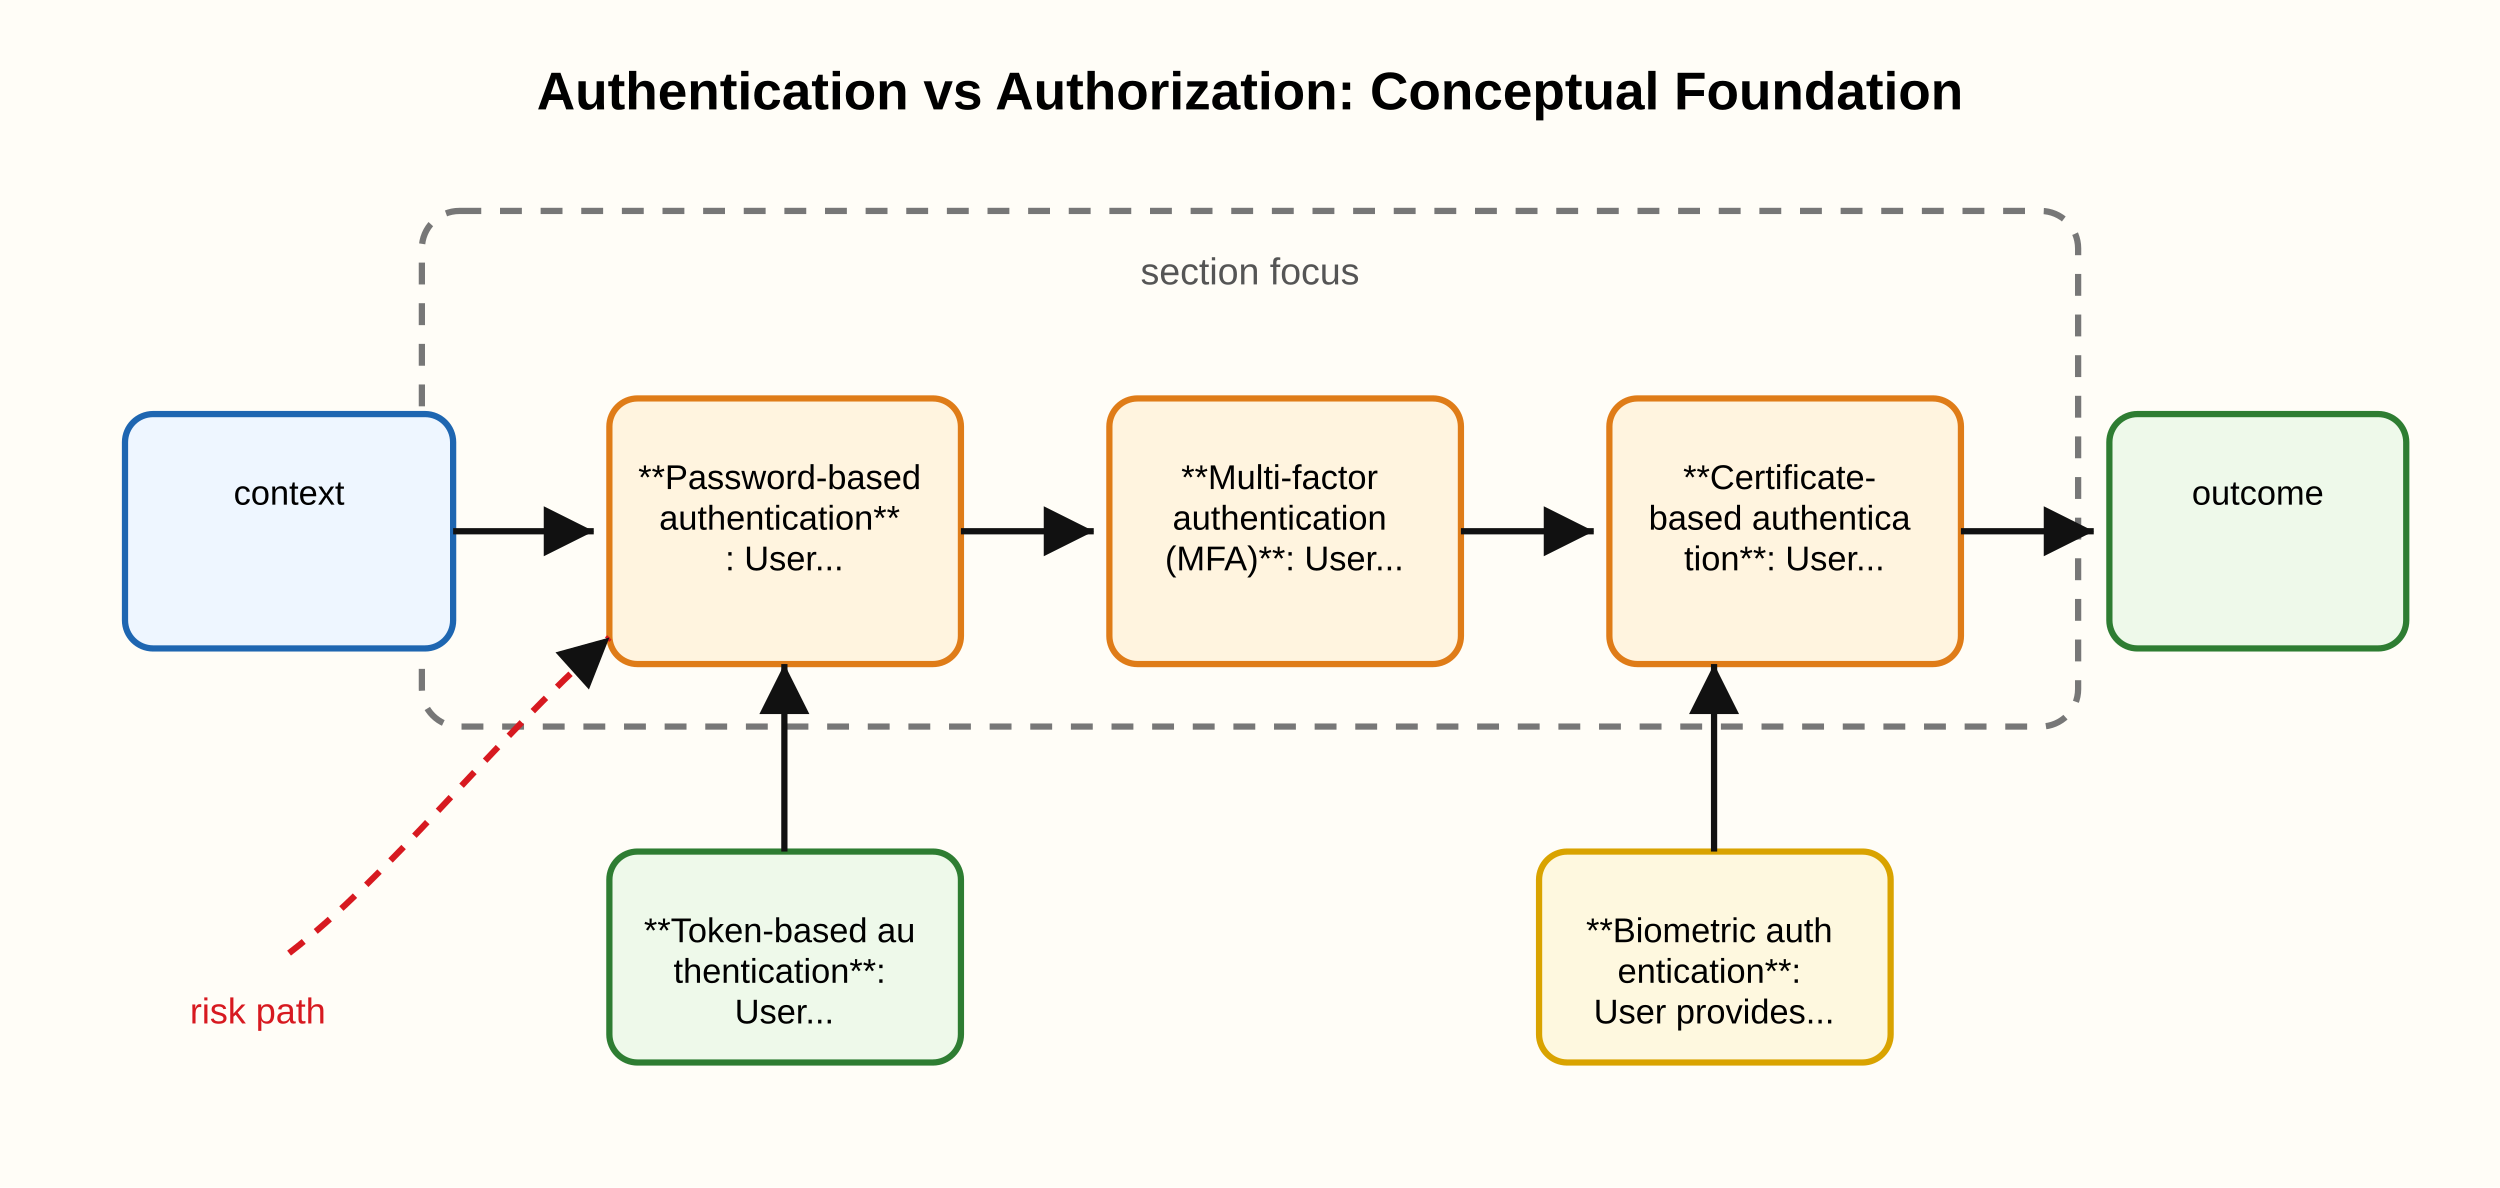
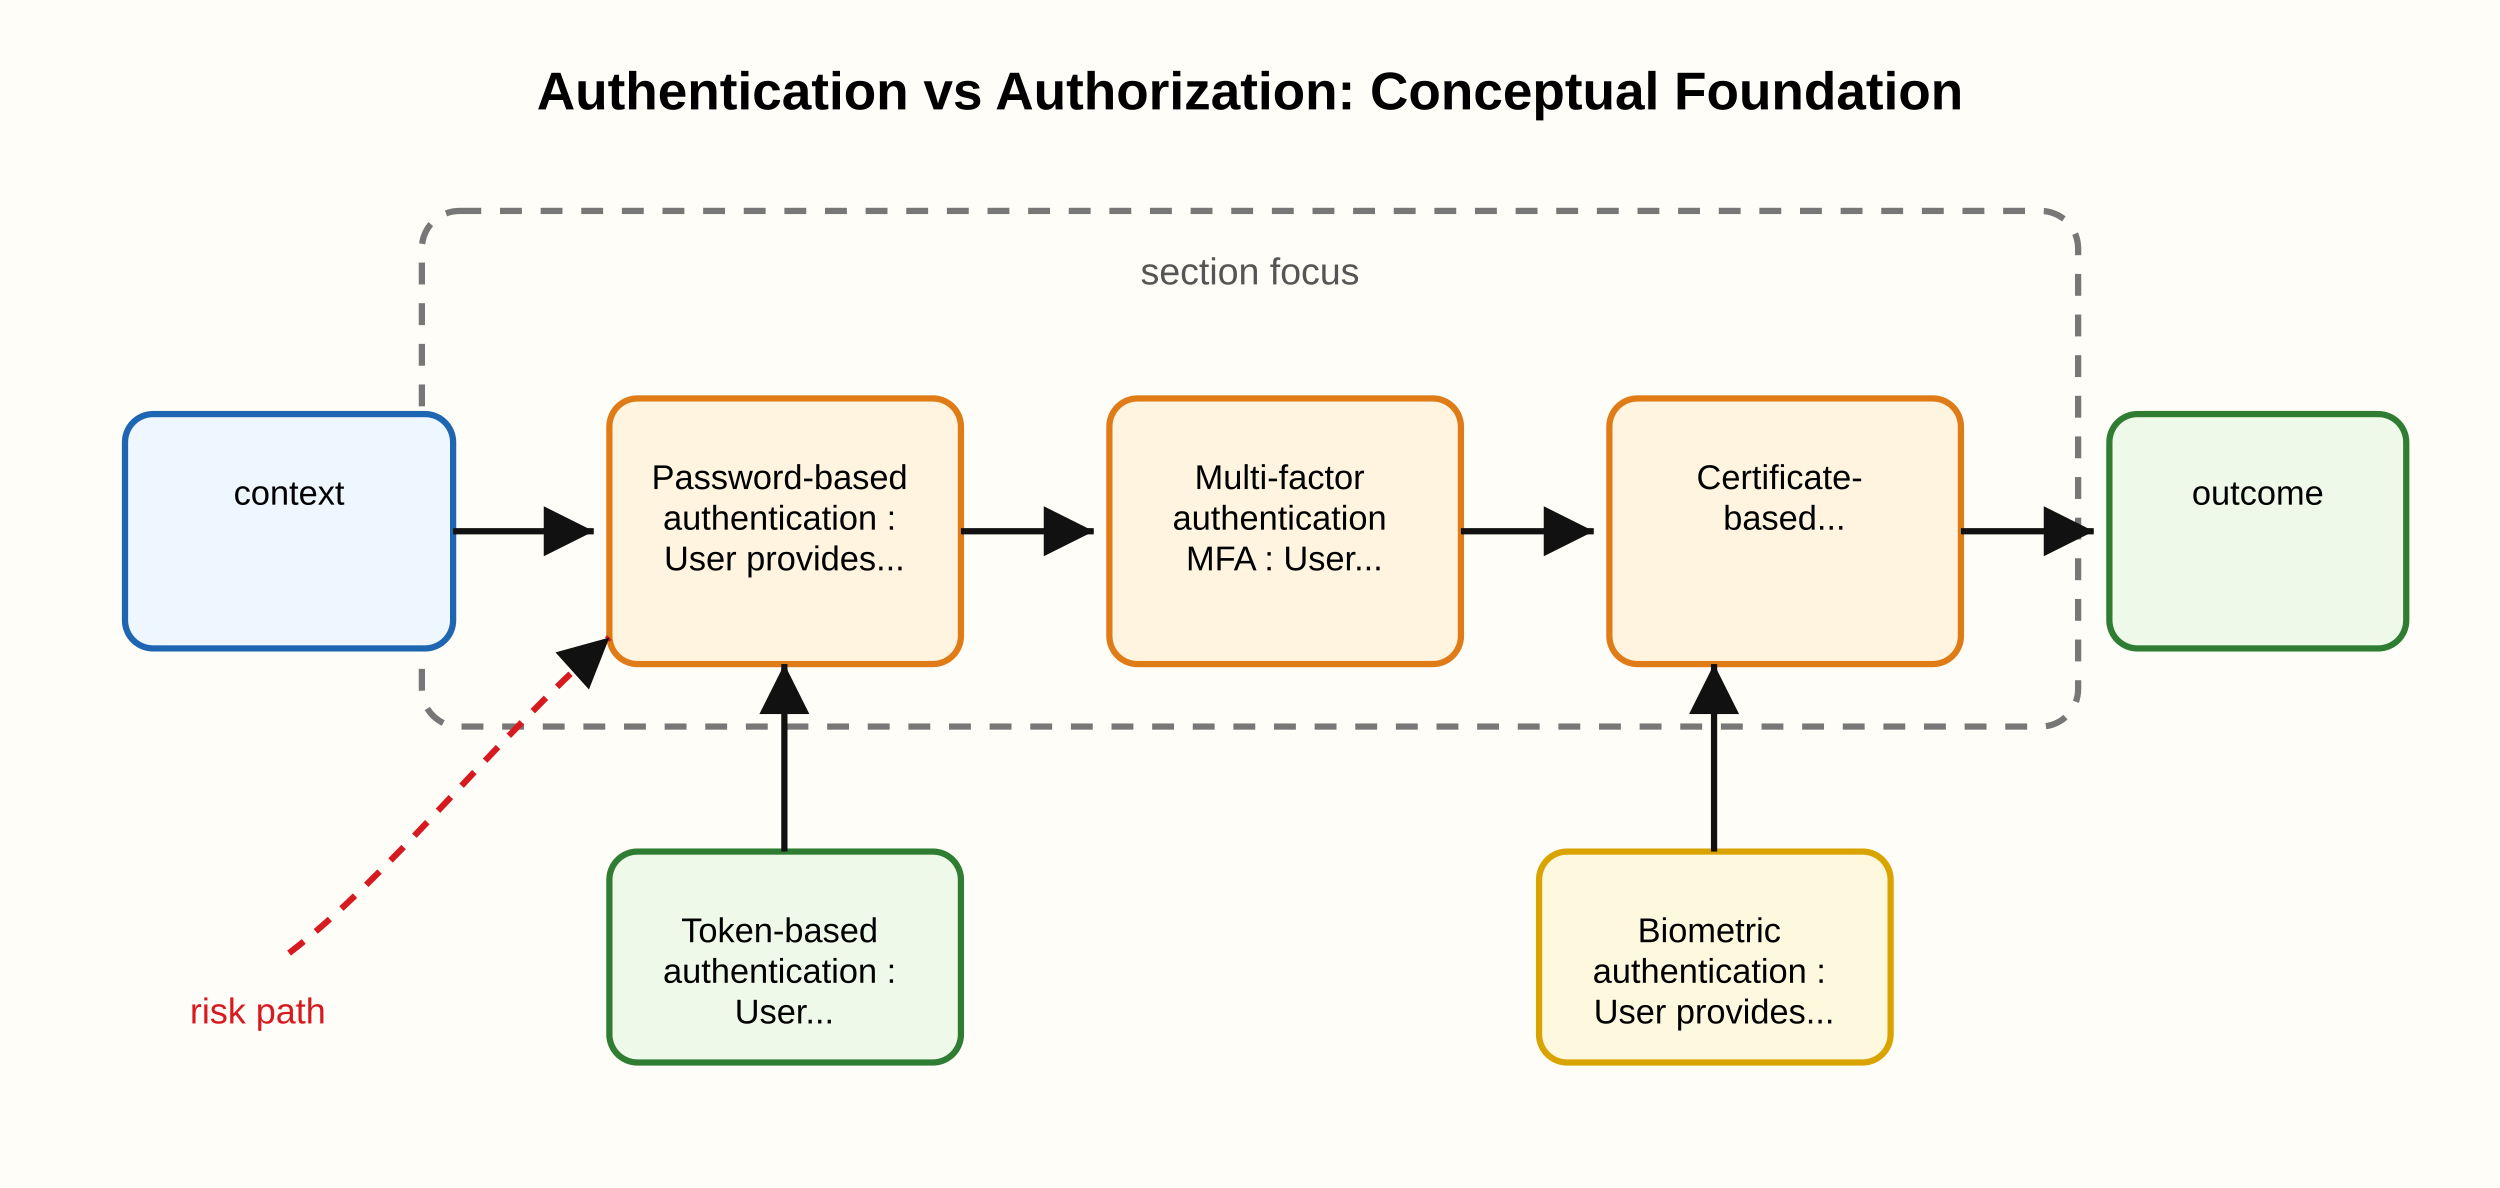
<svg xmlns="http://www.w3.org/2000/svg" width="1600" height="760" viewBox="0 0 1600 760">
  <defs>
    <marker id="arrow" markerWidth="12" markerHeight="12" refX="10" refY="6" orient="auto" markerUnits="strokeWidth">
      <path d="M2,2 L10,6 L2,10 z" fill="#111111" />
    </marker>
  </defs>
  <rect width="1600" height="760" fill="#fffdf7" />
  <text x="800" y="70" text-anchor="middle" font-size="34" font-family="Comic Sans MS, Segoe Print, Arial" font-weight="700">Authentication vs Authorization: Conceptual Foundation</text>
  <rect x="270" y="135" width="1060" height="330" rx="24" fill="none" stroke="#777777" stroke-width="4" stroke-dasharray="14 12" />
  <text x="800" y="182" text-anchor="middle" font-size="24" fill="#555555" font-family="Comic Sans MS, Segoe Print, Arial">section focus</text>
  <rect x="80" y="265" width="210" height="150" rx="18" fill="#eef6ff" stroke="#1e66b1" stroke-width="4" />
  <text x="185" y="323" text-anchor="middle" font-size="22" font-family="Comic Sans MS, Segoe Print, Arial">
    <tspan x="185" dy="0">context</tspan>
  </text>
  <line x1="290" y1="340" x2="380" y2="340" stroke="#111111" stroke-width="4" marker-end="url(#arrow)" />
  <rect x="390" y="255" width="225" height="170" rx="18" fill="#fff4df" stroke="#df7c18" stroke-width="4" />
  <text x="502" y="313" text-anchor="middle" font-size="22" font-family="Comic Sans MS, Segoe Print, Arial">
-     <tspan x="502" dy="0">**Password-based</tspan>
-     <tspan x="502" dy="26">authentication**</tspan>
-     <tspan x="502" dy="26">: User...</tspan>
+     <tspan x="502" dy="0">Password-based</tspan>
+     <tspan x="502" dy="26">authentication :</tspan>
+     <tspan x="502" dy="26">User provides...</tspan>
  </text>
  <line x1="615" y1="340" x2="700" y2="340" stroke="#111111" stroke-width="4" marker-end="url(#arrow)" />
  <rect x="710" y="255" width="225" height="170" rx="18" fill="#fff4df" stroke="#df7c18" stroke-width="4" />
  <text x="822" y="313" text-anchor="middle" font-size="22" font-family="Comic Sans MS, Segoe Print, Arial">
-     <tspan x="822" dy="0">**Multi-factor</tspan>
+     <tspan x="822" dy="0">Multi-factor</tspan>
    <tspan x="822" dy="26">authentication</tspan>
-     <tspan x="822" dy="26">(MFA)**: User...</tspan>
+     <tspan x="822" dy="26">MFA : User...</tspan>
  </text>
  <line x1="935" y1="340" x2="1020" y2="340" stroke="#111111" stroke-width="4" marker-end="url(#arrow)" />
  <rect x="1030" y="255" width="225" height="170" rx="18" fill="#fff4df" stroke="#df7c18" stroke-width="4" />
  <text x="1142" y="313" text-anchor="middle" font-size="22" font-family="Comic Sans MS, Segoe Print, Arial">
-     <tspan x="1142" dy="0">**Certificate-</tspan>
-     <tspan x="1142" dy="26">based authentica</tspan>
-     <tspan x="1142" dy="26">tion**: User...</tspan>
+     <tspan x="1142" dy="0">Certificate-</tspan>
+     <tspan x="1142" dy="26">based...</tspan>
  </text>
  <line x1="1255" y1="340" x2="1340" y2="340" stroke="#111111" stroke-width="4" marker-end="url(#arrow)" />
  <rect x="1350" y="265" width="190" height="150" rx="18" fill="#eef9ea" stroke="#2e7d32" stroke-width="4" />
  <text x="1445" y="323" text-anchor="middle" font-size="22" font-family="Comic Sans MS, Segoe Print, Arial">
    <tspan x="1445" dy="0">outcome</tspan>
  </text>
  <rect x="390" y="545" width="225" height="135" rx="18" fill="#eef9ea" stroke="#2e7d32" stroke-width="4" />
  <text x="502" y="603" text-anchor="middle" font-size="22" font-family="Comic Sans MS, Segoe Print, Arial">
-     <tspan x="502" dy="0">**Token-based au</tspan>
-     <tspan x="502" dy="26">thentication**:</tspan>
+     <tspan x="502" dy="0">Token-based</tspan>
+     <tspan x="502" dy="26">authentication :</tspan>
    <tspan x="502" dy="26">User...</tspan>
  </text>
  <line x1="502" y1="545" x2="502" y2="425" stroke="#111111" stroke-width="4" marker-end="url(#arrow)" />
  <rect x="985" y="545" width="225" height="135" rx="18" fill="#fef8df" stroke="#d9a300" stroke-width="4" />
  <text x="1097" y="603" text-anchor="middle" font-size="22" font-family="Comic Sans MS, Segoe Print, Arial">
-     <tspan x="1097" dy="0">**Biometric auth</tspan>
-     <tspan x="1097" dy="26">entication**:</tspan>
+     <tspan x="1097" dy="0">Biometric</tspan>
+     <tspan x="1097" dy="26">authentication :</tspan>
    <tspan x="1097" dy="26">User provides...</tspan>
  </text>
  <line x1="1097" y1="545" x2="1097" y2="425" stroke="#111111" stroke-width="4" marker-end="url(#arrow)" />
  <path d="M185 610 C250 560, 310 480, 390 408" fill="none" stroke="#d71920" stroke-width="4" stroke-dasharray="12 10" marker-end="url(#arrow)" />
  <text x="165" y="655" text-anchor="middle" font-size="23" fill="#d71920" font-family="Comic Sans MS, Segoe Print, Arial">risk path</text>
</svg>
